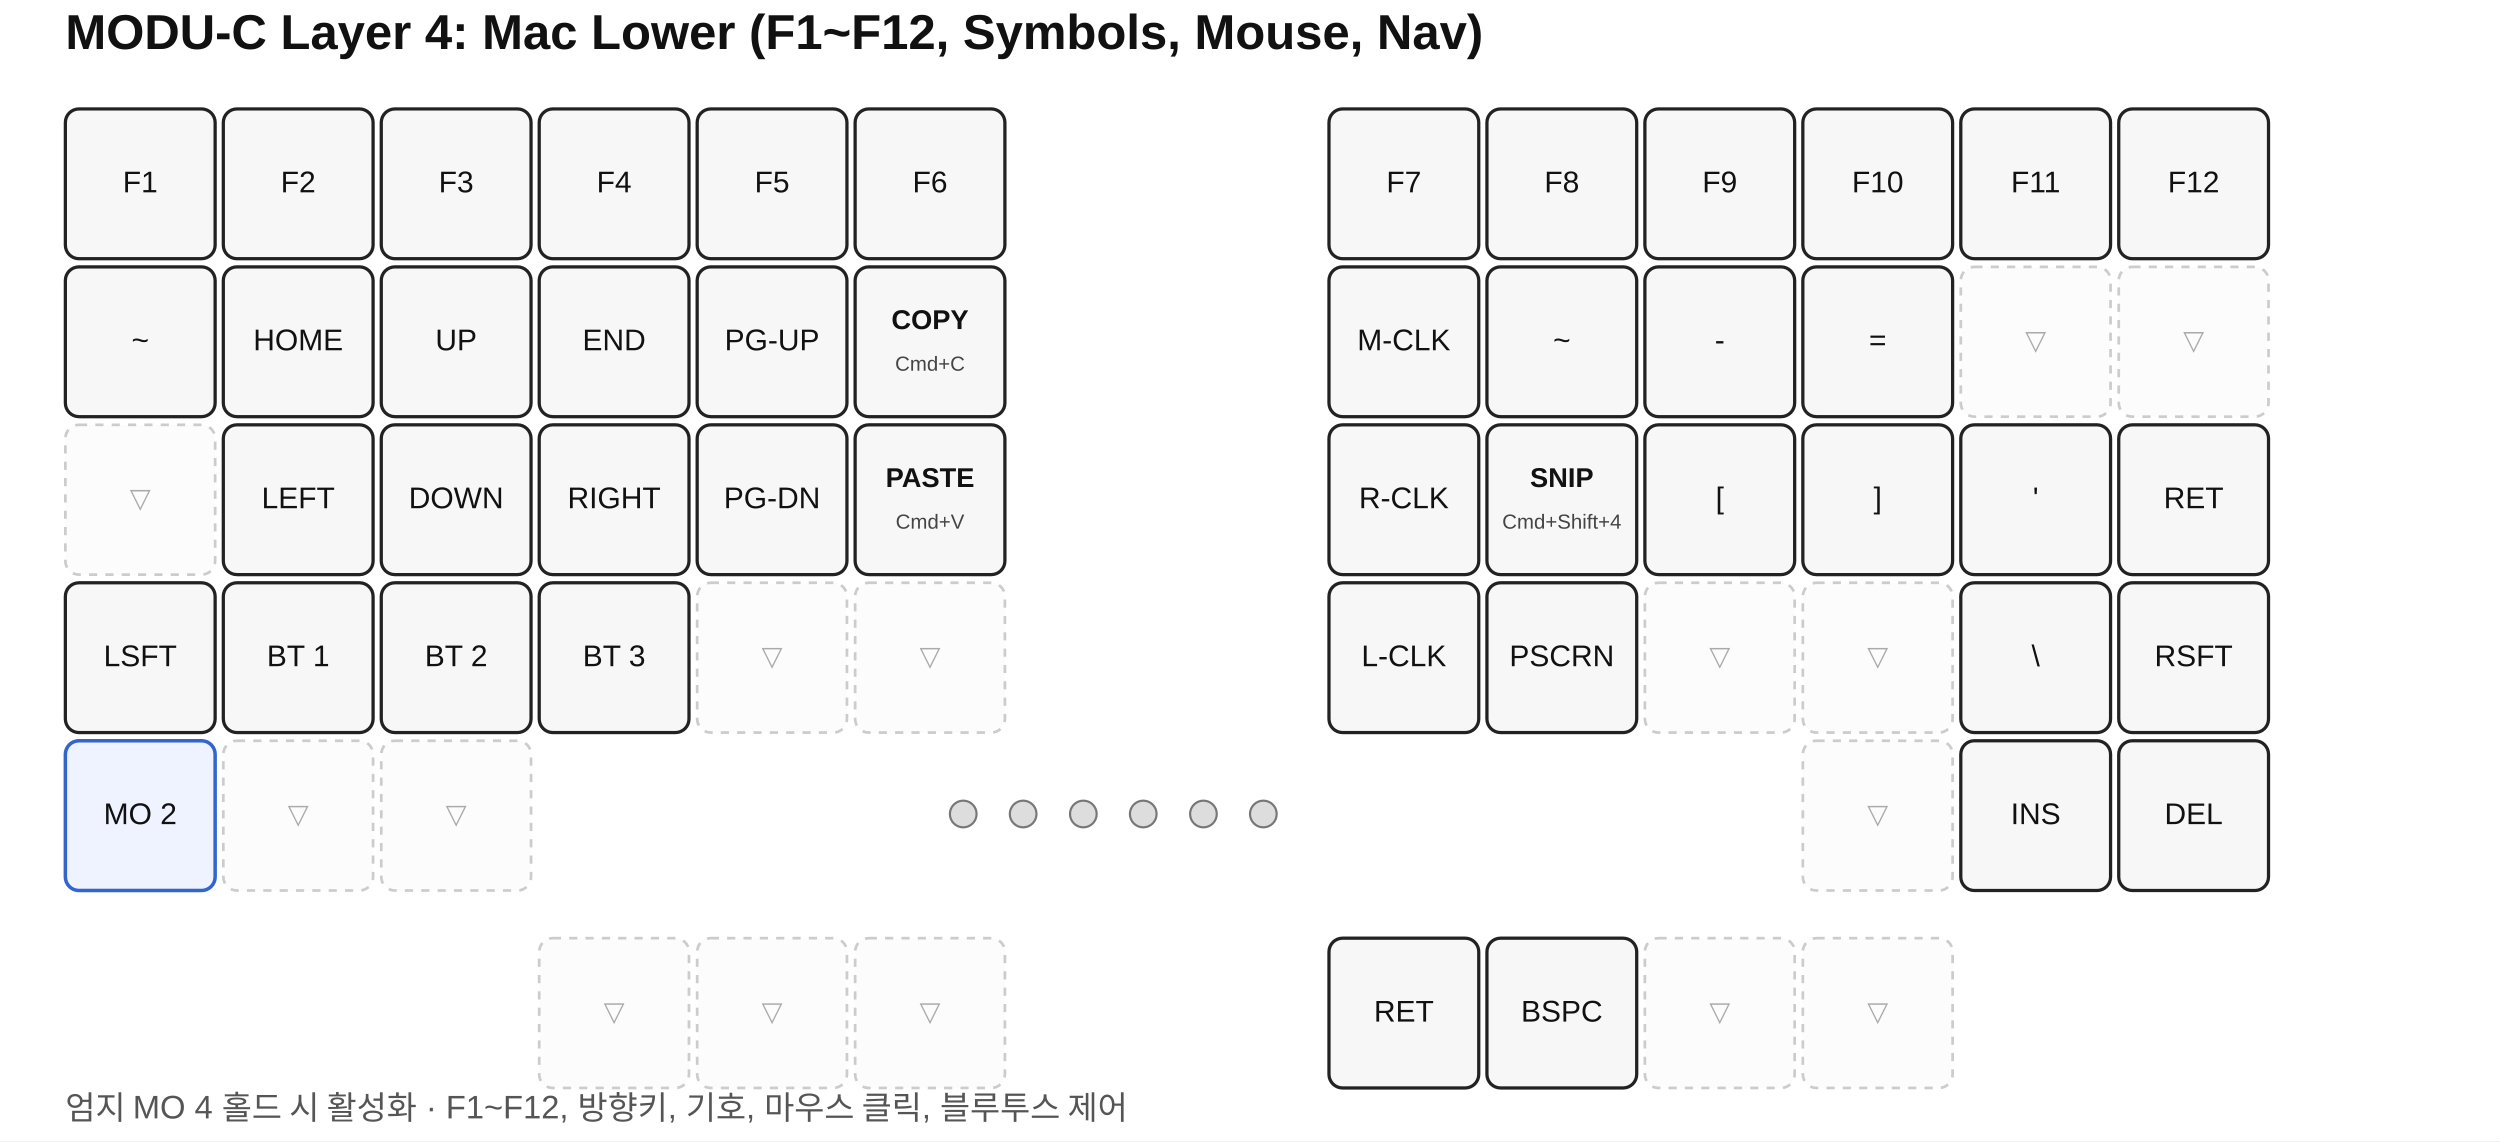
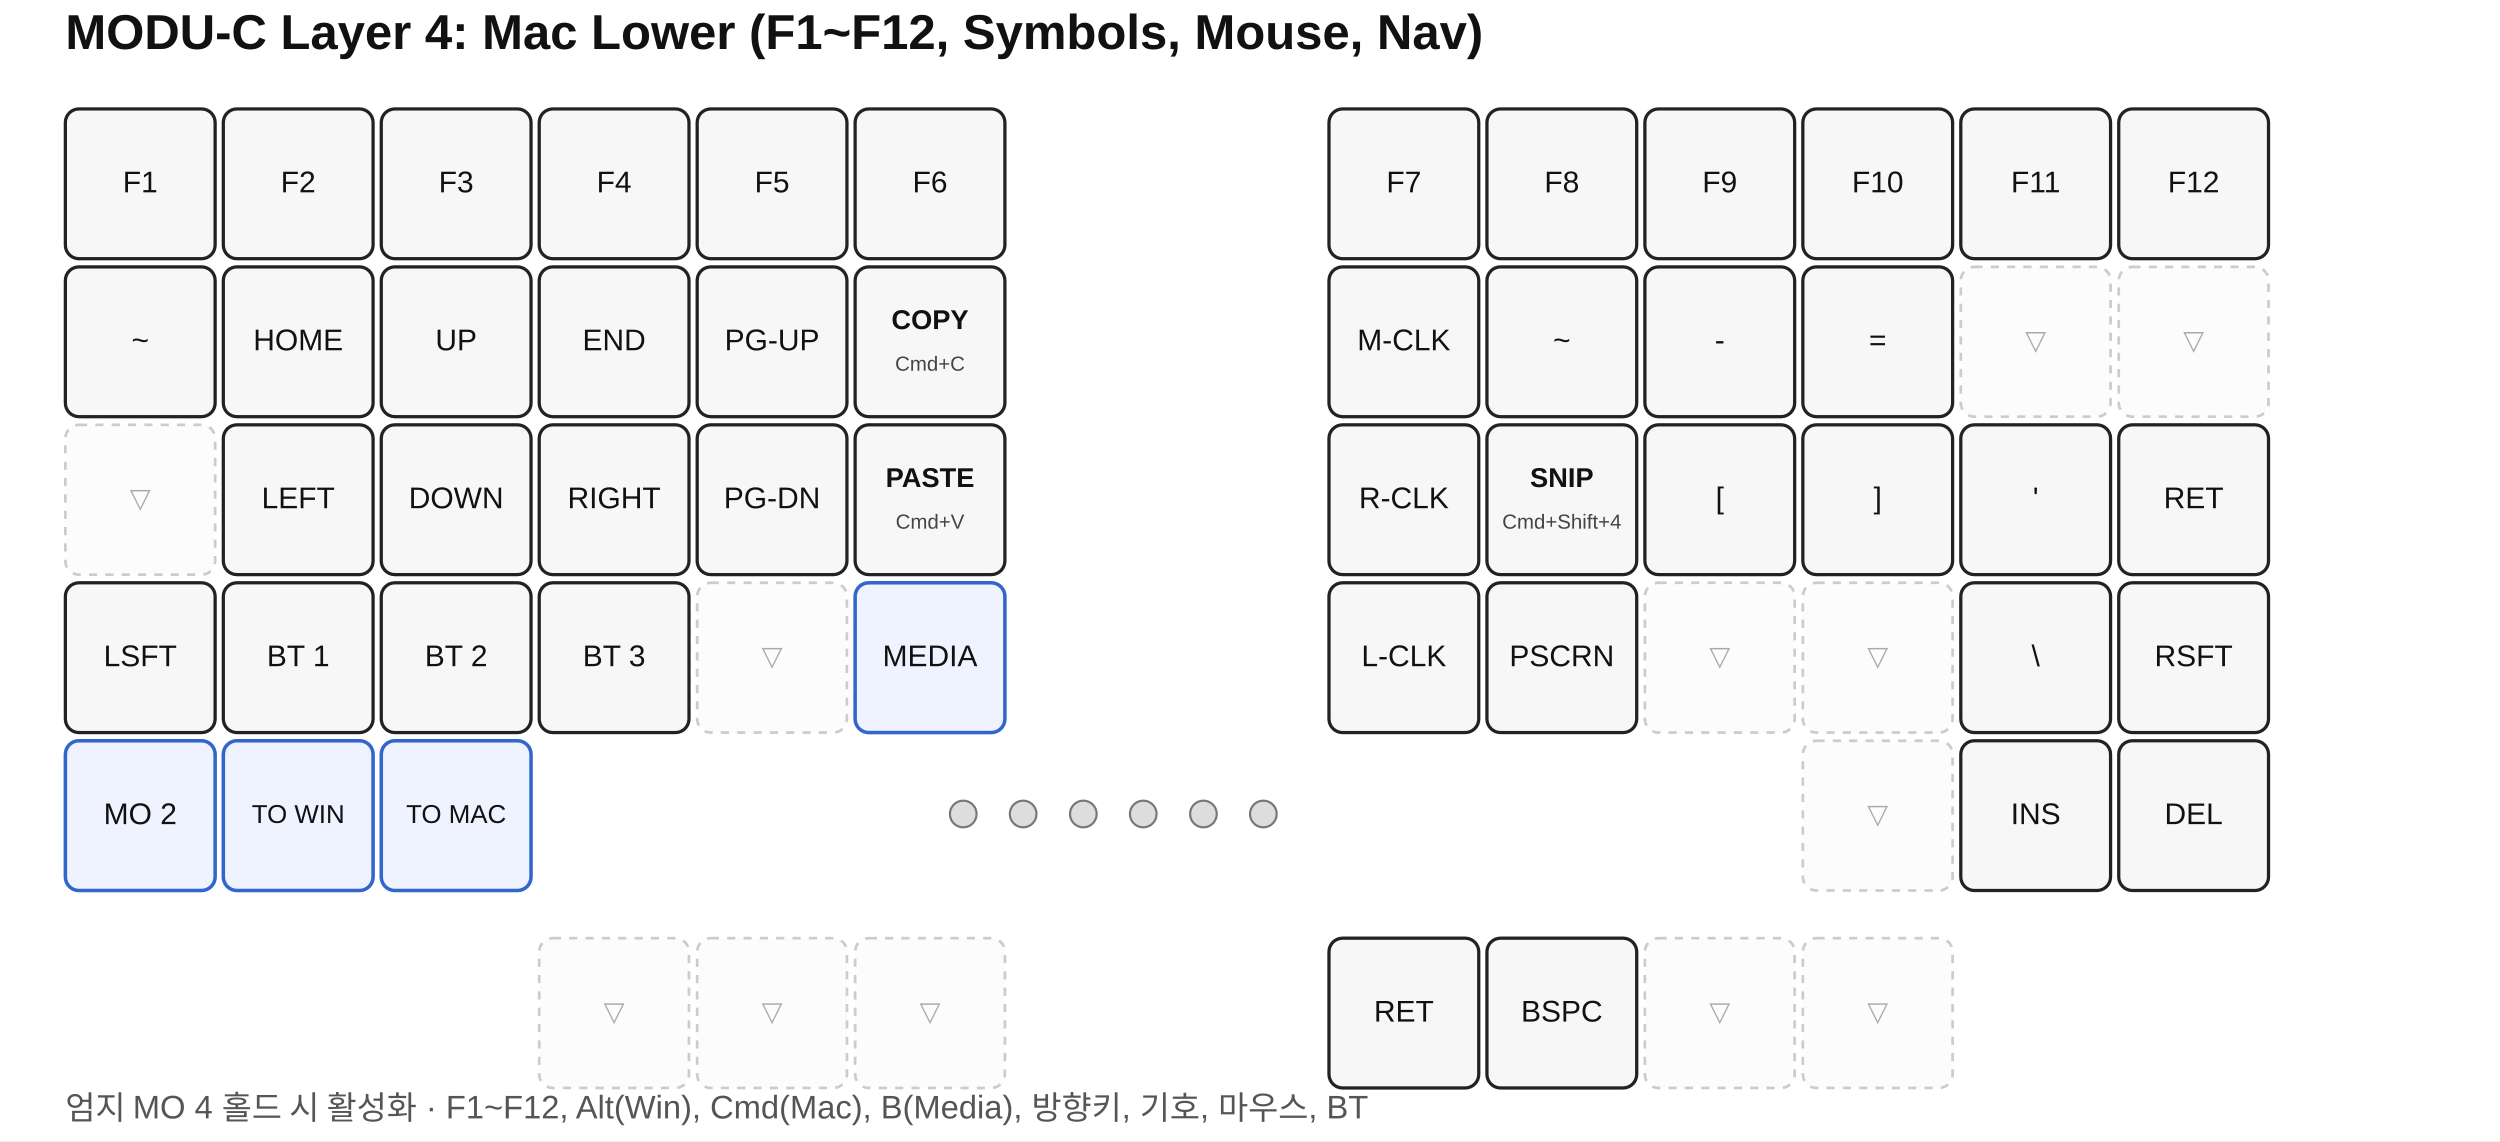
<svg xmlns="http://www.w3.org/2000/svg" width="918" height="419" viewBox="0 0 918 419">
  <rect width="100%" height="100%" fill="white" />
  <style>
text{font-family:Arial,sans-serif;fill:#111}
.key{fill:#f7f7f7;stroke:#222;stroke-width:1.2}
.trans{fill:#fcfcfc;stroke:#ccc;stroke-width:1;stroke-dasharray:3 3}
.mo{fill:#eef3ff;stroke:#3366cc;stroke-width:1.3}
.boot{fill:#ffeeee;stroke:#cc3333;stroke-width:1.3}
.none{fill:#ddd;stroke:#777;stroke-width:0.8}
.title{font-weight:700;font-size:18px}
.note{font-size:12px;fill:#555}
.label{font-size:11px;text-anchor:middle;dominant-baseline:middle}
.label-sm{font-size:9.5px;text-anchor:middle;dominant-baseline:middle}
.label-multi-1{font-size:10px;font-weight:700;text-anchor:middle;dominant-baseline:middle}
.label-multi-2{font-size:7.5px;text-anchor:middle;dominant-baseline:middle;fill:#444}
.label-trans{font-size:10px;text-anchor:middle;dominant-baseline:middle;fill:#aaa}
</style>
  <text x="24" y="18" class="title">MODU-C Layer 4: Mac Lower (F1~F12, Symbols, Mouse, Nav)</text>
  <rect class="key" x="24.0" y="40.0" width="55.0" height="55.0" rx="5" />
  <text class="label" x="51.5" y="67.5">F1</text>
  <rect class="key" x="82.0" y="40.0" width="55.0" height="55.0" rx="5" />
  <text class="label" x="109.5" y="67.5">F2</text>
  <rect class="key" x="140.0" y="40.0" width="55.0" height="55.0" rx="5" />
  <text class="label" x="167.5" y="67.5">F3</text>
  <rect class="key" x="198.0" y="40.0" width="55.0" height="55.0" rx="5" />
  <text class="label" x="225.5" y="67.5">F4</text>
  <rect class="key" x="256.0" y="40.0" width="55.0" height="55.0" rx="5" />
  <text class="label" x="283.5" y="67.5">F5</text>
  <rect class="key" x="314.0" y="40.0" width="55.0" height="55.0" rx="5" />
  <text class="label" x="341.5" y="67.5">F6</text>
  <rect class="key" x="488.0" y="40.0" width="55.0" height="55.0" rx="5" />
  <text class="label" x="515.5" y="67.5">F7</text>
  <rect class="key" x="546.0" y="40.0" width="55.0" height="55.0" rx="5" />
  <text class="label" x="573.5" y="67.5">F8</text>
  <rect class="key" x="604.0" y="40.0" width="55.0" height="55.0" rx="5" />
  <text class="label" x="631.5" y="67.5">F9</text>
  <rect class="key" x="662.0" y="40.0" width="55.0" height="55.0" rx="5" />
  <text class="label" x="689.5" y="67.5">F10</text>
  <rect class="key" x="720.0" y="40.0" width="55.0" height="55.0" rx="5" />
  <text class="label" x="747.5" y="67.5">F11</text>
  <rect class="key" x="778.0" y="40.0" width="55.0" height="55.0" rx="5" />
  <text class="label" x="805.5" y="67.5">F12</text>
  <rect class="key" x="24.0" y="98.0" width="55.0" height="55.0" rx="5" />
  <text class="label" x="51.5" y="125.5">~</text>
  <rect class="key" x="82.0" y="98.0" width="55.0" height="55.0" rx="5" />
  <text class="label" x="109.5" y="125.5">HOME</text>
  <rect class="key" x="140.0" y="98.0" width="55.0" height="55.0" rx="5" />
  <text class="label" x="167.5" y="125.5">UP</text>
  <rect class="key" x="198.0" y="98.0" width="55.0" height="55.0" rx="5" />
  <text class="label" x="225.5" y="125.5">END</text>
  <rect class="key" x="256.0" y="98.0" width="55.0" height="55.0" rx="5" />
  <text class="label" x="283.5" y="125.5">PG-UP</text>
  <rect class="key" x="314.0" y="98.0" width="55.0" height="55.0" rx="5" />
  <text class="label-multi-1" x="341.5" y="118.0">COPY</text>
  <text class="label-multi-2" x="341.5" y="134.0">Cmd+C</text>
  <rect class="key" x="488.0" y="98.0" width="55.0" height="55.0" rx="5" />
  <text class="label" x="515.5" y="125.5">M-CLK</text>
  <rect class="key" x="546.0" y="98.0" width="55.0" height="55.0" rx="5" />
  <text class="label" x="573.5" y="125.5">~</text>
  <rect class="key" x="604.0" y="98.0" width="55.0" height="55.0" rx="5" />
  <text class="label" x="631.5" y="125.5">-</text>
  <rect class="key" x="662.0" y="98.0" width="55.0" height="55.0" rx="5" />
  <text class="label" x="689.5" y="125.5">=</text>
  <rect class="trans" x="720.0" y="98.0" width="55.0" height="55.0" rx="5" />
  <text class="label-trans" x="747.5" y="125.5">▽</text>
  <rect class="trans" x="778.0" y="98.0" width="55.0" height="55.0" rx="5" />
  <text class="label-trans" x="805.5" y="125.5">▽</text>
  <rect class="trans" x="24.0" y="156.0" width="55.0" height="55.0" rx="5" />
  <text class="label-trans" x="51.5" y="183.5">▽</text>
  <rect class="key" x="82.0" y="156.0" width="55.0" height="55.0" rx="5" />
  <text class="label" x="109.5" y="183.5">LEFT</text>
  <rect class="key" x="140.0" y="156.0" width="55.0" height="55.0" rx="5" />
  <text class="label" x="167.5" y="183.5">DOWN</text>
  <rect class="key" x="198.0" y="156.0" width="55.0" height="55.0" rx="5" />
  <text class="label" x="225.5" y="183.5">RIGHT</text>
  <rect class="key" x="256.0" y="156.0" width="55.0" height="55.0" rx="5" />
  <text class="label" x="283.5" y="183.5">PG-DN</text>
  <rect class="key" x="314.0" y="156.0" width="55.0" height="55.0" rx="5" />
  <text class="label-multi-1" x="341.5" y="176.0">PASTE</text>
  <text class="label-multi-2" x="341.5" y="192.0">Cmd+V</text>
  <rect class="key" x="488.0" y="156.0" width="55.0" height="55.0" rx="5" />
  <text class="label" x="515.5" y="183.5">R-CLK</text>
  <rect class="key" x="546.0" y="156.0" width="55.0" height="55.0" rx="5" />
  <text class="label-multi-1" x="573.5" y="176.0">SNIP</text>
  <text class="label-multi-2" x="573.5" y="192.0">Cmd+Shift+4</text>
  <rect class="key" x="604.0" y="156.0" width="55.0" height="55.0" rx="5" />
  <text class="label" x="631.5" y="183.5">[</text>
  <rect class="key" x="662.0" y="156.0" width="55.0" height="55.0" rx="5" />
  <text class="label" x="689.5" y="183.5">]</text>
  <rect class="key" x="720.0" y="156.0" width="55.0" height="55.0" rx="5" />
  <text class="label" x="747.5" y="183.5">'</text>
  <rect class="key" x="778.0" y="156.0" width="55.0" height="55.0" rx="5" />
  <text class="label" x="805.5" y="183.5">RET</text>
  <rect class="key" x="24.0" y="214.0" width="55.0" height="55.0" rx="5" />
  <text class="label" x="51.5" y="241.5">LSFT</text>
  <rect class="key" x="82.0" y="214.0" width="55.0" height="55.0" rx="5" />
  <text class="label" x="109.5" y="241.5">BT 1</text>
  <rect class="key" x="140.0" y="214.0" width="55.0" height="55.0" rx="5" />
  <text class="label" x="167.5" y="241.5">BT 2</text>
  <rect class="key" x="198.0" y="214.0" width="55.0" height="55.0" rx="5" />
  <text class="label" x="225.5" y="241.5">BT 3</text>
  <rect class="trans" x="256.0" y="214.0" width="55.0" height="55.0" rx="5" />
  <text class="label-trans" x="283.5" y="241.5">▽</text>
-   <rect class="trans" x="314.0" y="214.0" width="55.0" height="55.0" rx="5" />
-   <text class="label-trans" x="341.5" y="241.5">▽</text>
+   <rect class="mo" x="314.0" y="214.0" width="55.0" height="55.0" rx="5" />
+   <text class="label" x="341.5" y="241.5">MEDIA</text>
  <rect class="key" x="488.0" y="214.0" width="55.0" height="55.0" rx="5" />
  <text class="label" x="515.5" y="241.5">L-CLK</text>
  <rect class="key" x="546.0" y="214.0" width="55.0" height="55.0" rx="5" />
  <text class="label" x="573.5" y="241.5">PSCRN</text>
  <rect class="trans" x="604.0" y="214.0" width="55.0" height="55.0" rx="5" />
  <text class="label-trans" x="631.5" y="241.5">▽</text>
  <rect class="trans" x="662.0" y="214.0" width="55.0" height="55.0" rx="5" />
  <text class="label-trans" x="689.5" y="241.5">▽</text>
  <rect class="key" x="720.0" y="214.0" width="55.0" height="55.0" rx="5" />
  <text class="label" x="747.5" y="241.5">\</text>
  <rect class="key" x="778.0" y="214.0" width="55.0" height="55.0" rx="5" />
  <text class="label" x="805.5" y="241.5">RSFT</text>
  <rect class="mo" x="24.0" y="272.0" width="55.0" height="55.0" rx="5" />
  <text class="label" x="51.5" y="299.5">MO 2</text>
-   <rect class="trans" x="82.0" y="272.0" width="55.0" height="55.0" rx="5" />
-   <text class="label-trans" x="109.5" y="299.5">▽</text>
-   <rect class="trans" x="140.0" y="272.0" width="55.0" height="55.0" rx="5" />
-   <text class="label-trans" x="167.5" y="299.5">▽</text>
+   <rect class="mo" x="82.0" y="272.0" width="55.0" height="55.0" rx="5" />
+   <text class="label-sm" x="109.5" y="299.5">TO WIN</text>
+   <rect class="mo" x="140.0" y="272.0" width="55.0" height="55.0" rx="5" />
+   <text class="label-sm" x="167.5" y="299.5">TO MAC</text>
  <rect class="none" x="348.8" y="294.0" width="9.8" height="9.8" rx="5" />
  <rect class="none" x="370.8" y="294.0" width="9.8" height="9.8" rx="5" />
  <rect class="none" x="392.9" y="294.0" width="9.8" height="9.8" rx="5" />
  <rect class="none" x="414.9" y="294.0" width="9.8" height="9.8" rx="5" />
  <rect class="none" x="437.0" y="294.0" width="9.8" height="9.8" rx="5" />
  <rect class="none" x="459.0" y="294.0" width="9.8" height="9.8" rx="5" />
  <rect class="trans" x="662.0" y="272.0" width="55.0" height="55.0" rx="5" />
  <text class="label-trans" x="689.5" y="299.5">▽</text>
  <rect class="key" x="720.0" y="272.0" width="55.0" height="55.0" rx="5" />
  <text class="label" x="747.5" y="299.5">INS</text>
  <rect class="key" x="778.0" y="272.0" width="55.0" height="55.0" rx="5" />
  <text class="label" x="805.5" y="299.5">DEL</text>
  <rect class="trans" x="198.0" y="344.5" width="55.0" height="55.0" rx="5" />
  <text class="label-trans" x="225.5" y="372.0">▽</text>
  <rect class="trans" x="256.0" y="344.5" width="55.0" height="55.0" rx="5" />
  <text class="label-trans" x="283.5" y="372.0">▽</text>
  <rect class="trans" x="314.0" y="344.5" width="55.0" height="55.0" rx="5" />
  <text class="label-trans" x="341.5" y="372.0">▽</text>
  <rect class="key" x="488.0" y="344.5" width="55.0" height="55.0" rx="5" />
  <text class="label" x="515.5" y="372.0">RET</text>
  <rect class="key" x="546.0" y="344.5" width="55.0" height="55.0" rx="5" />
  <text class="label" x="573.5" y="372.0">BSPC</text>
  <rect class="trans" x="604.0" y="344.5" width="55.0" height="55.0" rx="5" />
  <text class="label-trans" x="631.5" y="372.0">▽</text>
  <rect class="trans" x="662.0" y="344.5" width="55.0" height="55.0" rx="5" />
  <text class="label-trans" x="689.5" y="372.0">▽</text>
-   <text x="24" y="411" class="note">엄지 MO 4 홀드 시 활성화 · F1~F12, 방향키, 기호, 마우스 클릭, 블루투스 제어</text>
+   <text x="24" y="411" class="note">엄지 MO 4 홀드 시 활성화 · F1~F12, Alt(Win), Cmd(Mac), B(Media), 방향키, 기호, 마우스, BT</text>
</svg>
